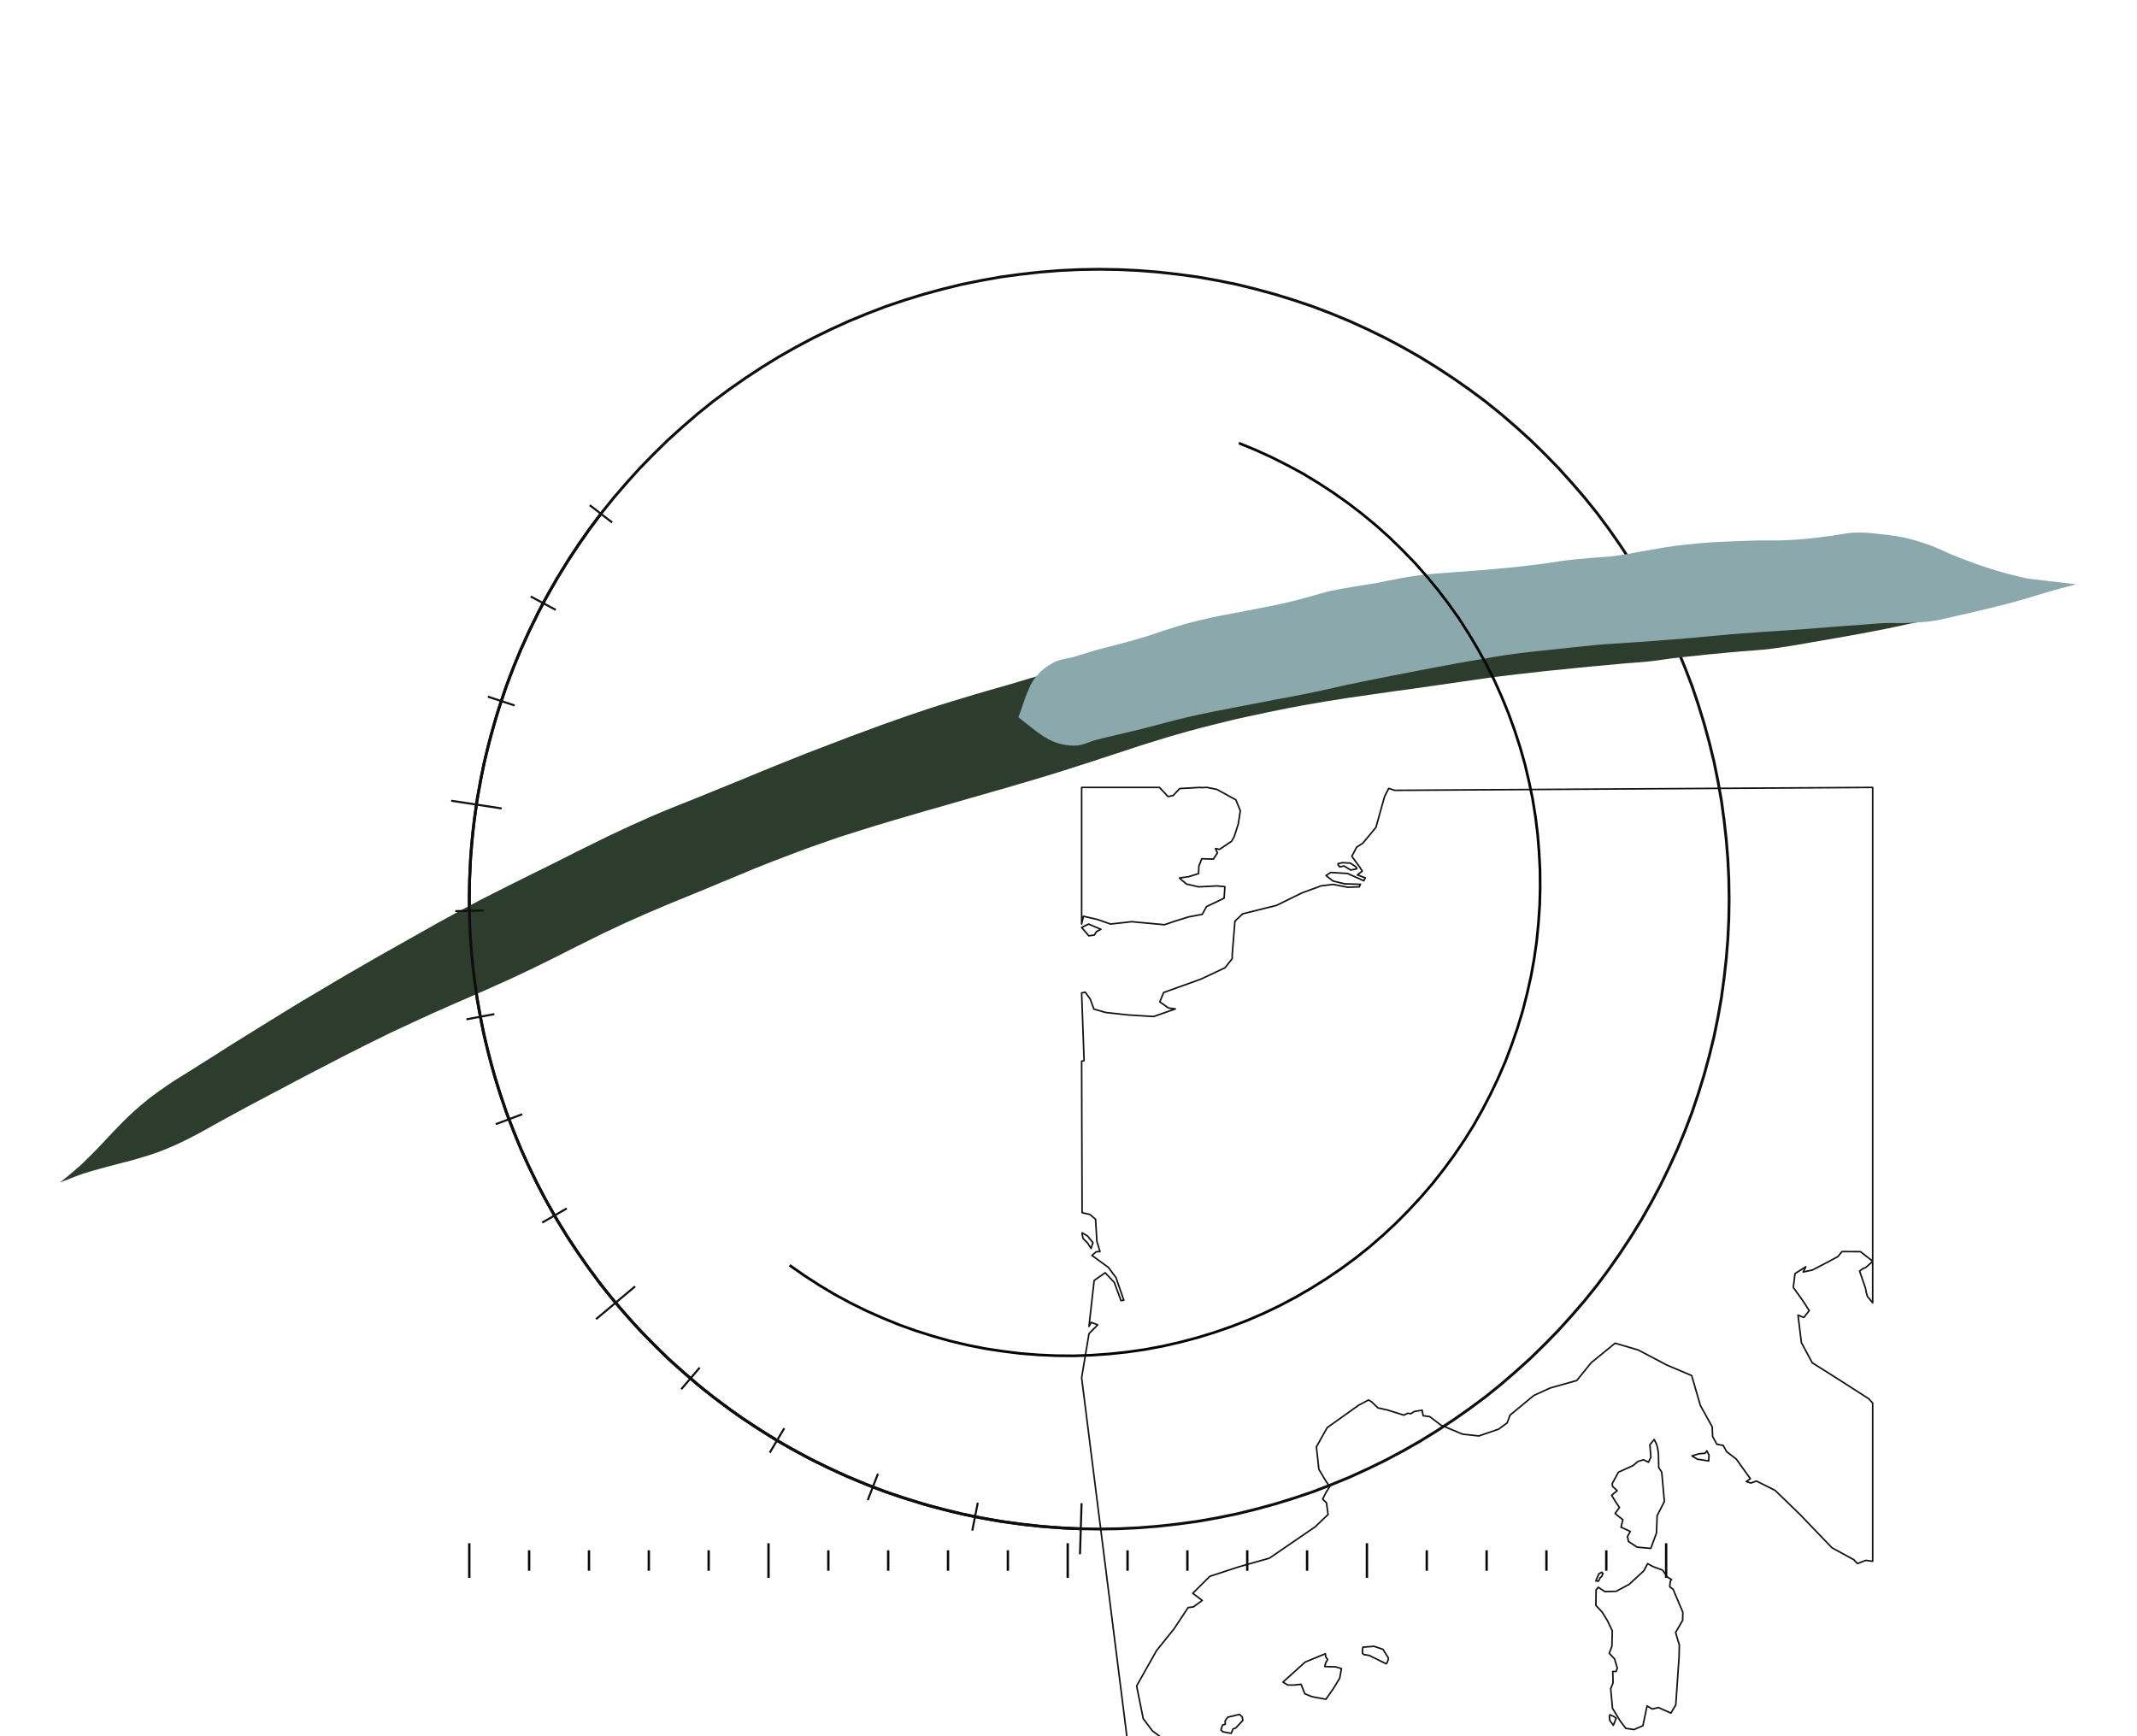
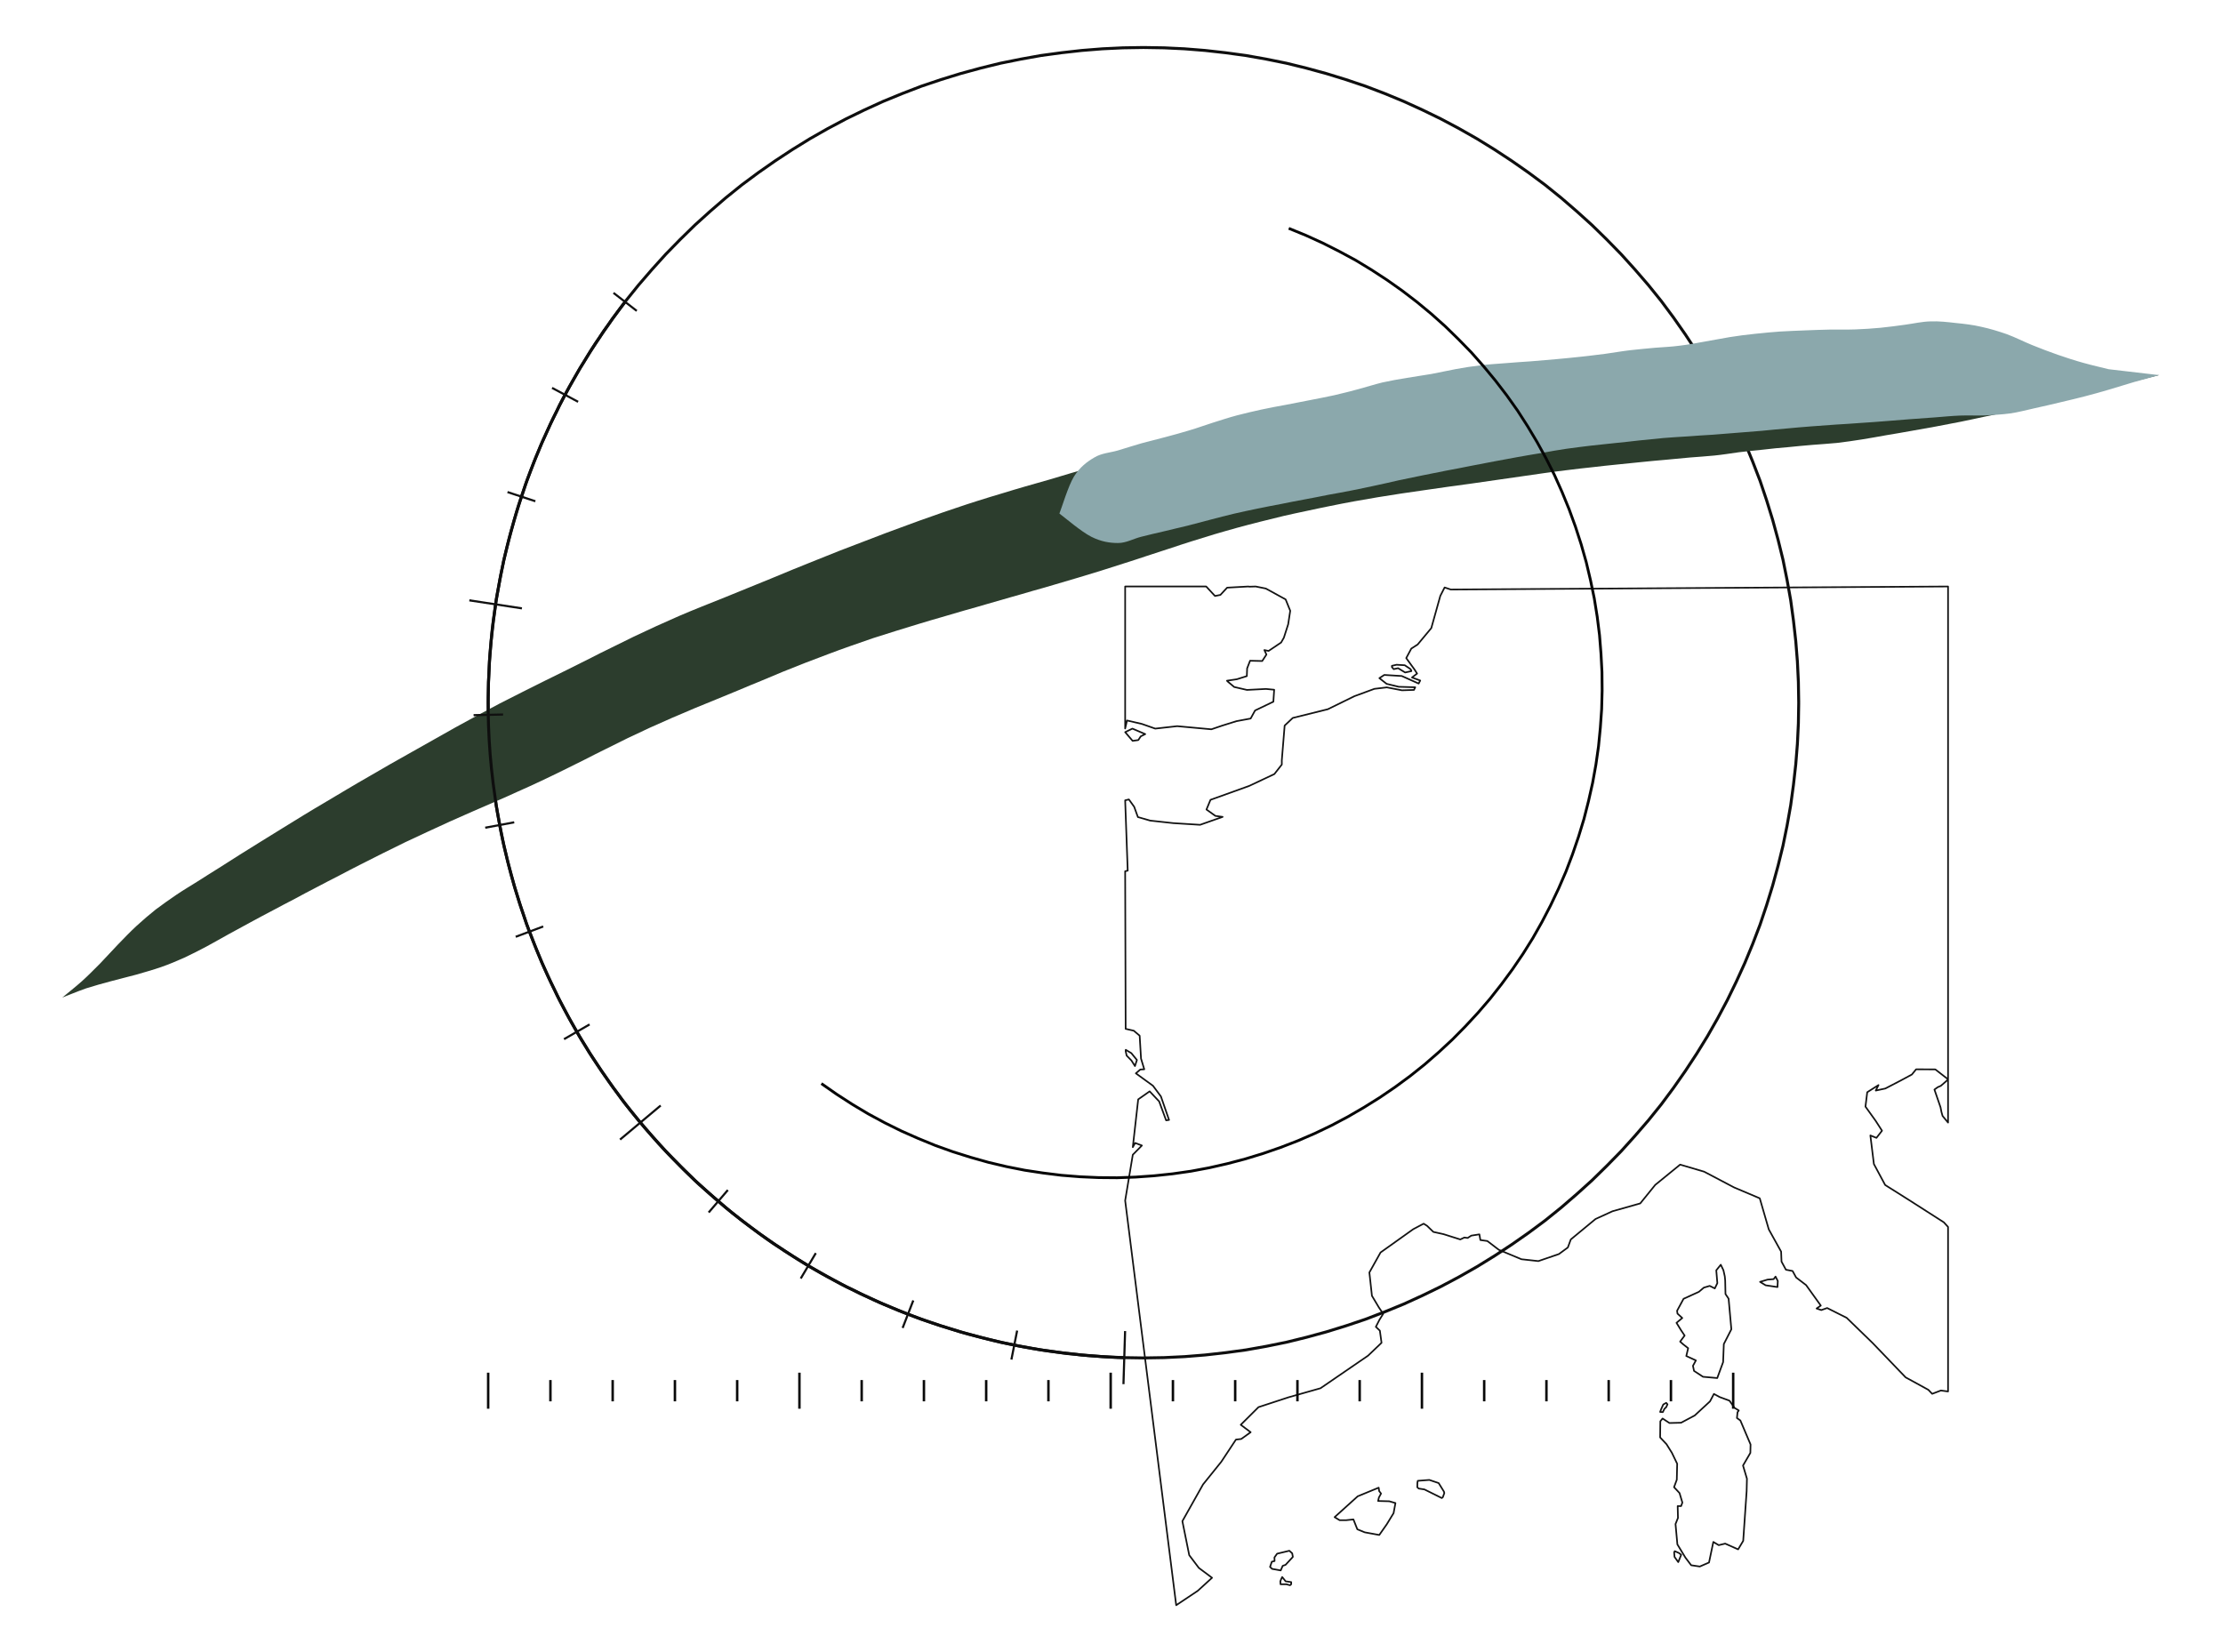
- <svg xmlns="http://www.w3.org/2000/svg" viewBox="-178 -51 1357 1102" width="1357" height="1102" role="img" aria-label="Um percurso que muda de natureza na metade do caminho">
-   <rect x="-857" y="-602" width="2714" height="2205" fill="#FFF" />
+ <svg xmlns="http://www.w3.org/2000/svg" viewBox="-178 91 1357 1008" width="1357" height="1008" role="img" aria-label="Um percurso que muda de natureza na metade do caminho">
+   <rect x="-857" y="-413" width="2714" height="2016" fill="#FFF" />
  <g transform="translate(520.8,461.0) scale(0.598)">
    <path d="M238.2,913.6 L249.6,913.9 L255.9,915.7 L254,926 L247.1,937.3 L239.4,948.3 L224.6,945.6 L217,942.5 L213,932.4 L205.7,933.2 L198.9,933.2 L193.8,930.1 L217.4,908.8 L238.8,900 L239.3,903.5 L241.2,906 L239,910.1 Z M608,831.4 L618.4,855.9 L618.2,864.5 L610.7,877.4 L614.7,890.8 L614.4,903.5 L610.9,954.3 L605.7,963 L592.5,957.1 L585.9,958.7 L580.4,955.4 L576,976.4 L566.6,980.5 L557.8,979.2 L551.9,971.4 L543.7,957.9 L541.8,937.1 L544.3,930.9 L544,918.8 L547.5,918.8 L548.8,915.2 L545.9,905.5 L540.3,899.5 L543.1,891.9 L543.5,875.6 L538.1,864.4 L532.6,855.6 L526.1,848.7 L526.3,832.2 L528.6,829.4 L535.6,834 L547.5,833.7 L561.4,826.3 L577,811.9 L581,804.3 L586.9,807.5 L596.9,811.2 L602,818.5 L606.4,821.2 L605.1,823 L604.5,828.9 Z M592.5,688.4 L592.8,702.3 L596,707.1 L598.8,738.3 L591.1,753.4 L590.4,771.8 L584.4,788.1 L569.9,786.8 L560.7,780.8 L559.6,775.6 L562.6,770.1 L552.8,765.6 L554.7,757.6 L549.8,753.8 L546.5,750.9 L551.1,744.7 L547.4,739.2 L542.8,731.7 L548.7,726.8 L543.8,722.3 L543.4,719.4 L550,707.2 L565.6,700.1 L570.7,695.8 L576.7,694 L581.9,696.6 L584.5,691.2 L583.4,678.1 L588,672.4 L590.7,678 L592.1,684.3 Z M62.7,-20 L71.7,-10.3 L77.2,-11.4 L84.1,-18.8 L105.8,-20 L106.7,-19.8 L113.2,-20 L123.6,-17.9 L143.8,-6.8 L148.5,4.8 L146.4,18.6 L142,32.3 L139.2,37.2 L126.4,45.8 L122.1,44.9 L124.2,49.5 L119.9,56.1 L107.5,55.8 L104.5,63.6 L104.2,71.5 L94,74.7 L83.9,76.2 L85,77.3 L91.3,82.6 L104.3,85.6 L123.7,84.6 L132.1,85.4 L131.3,97.6 L112.6,106.6 L108.1,114.8 L93.6,117.5 L79.2,122 L68,125.8 L33.1,122.6 L10.7,125.1 L-3,120.3 L-18.1,116.8 L-20,125 L-20,-20 Z M820,527.3 L814.4,520.5 L813.3,516.6 L812.3,511.6 L806.1,493.6 L809.4,491.2 L812.6,489.8 L816.9,486.1 L820,483.3 L820,527.3 Z M820,483.1 L807,473 L787.4,472.9 L783.1,478.2 L771.6,484.4 L756,492.5 L746.2,494.6 L749,489 L737.5,496.3 L735.7,511 L746.1,525.5 L752.6,535.6 L746.9,542.9 L740.7,540.4 L744.3,569.6 L755.8,591 L780.4,606.5 L815.7,629.1 L820,633.8 L820,801.8 L812.7,800.8 L803.8,804.2 L799.9,800.1 L776.7,787.4 L743,752.3 L716.5,726.6 L696.6,716.6 L690.6,718.7 L685.8,717.1 L690.1,714.1 L675.1,693.2 L664.9,685.4 L661.3,678.8 L654.5,677.5 L650,669.2 L649.6,659 L637,636.3 L627.8,604.6 L601.6,593.5 L571,577.4 L546.5,570.2 L521.1,590.9 L505.8,609.8 L477.5,617.8 L460.2,625.7 L434.9,646.6 L431.9,654.8 L422.8,661.5 L401.8,668.7 L384.5,666.8 L361.5,657.2 L349.7,648.2 L342.6,647.2 L341.6,641.4 L333.3,642.7 L329.6,645.1 L326.3,644.6 L322.1,646.6 L305,641.2 L294.6,638.9 L288.2,632.7 L284.7,630.5 L274.1,636.1 L240.7,659.9 L229.3,680.3 L231.9,704.1 L239,716 L243.4,722.5 L239.6,728.6 L235.9,735.8 L240,739.7 L241.7,752.1 L228,765.2 L179.4,798.5 L146.6,807.8 L116.1,817.8 L98,835.8 L108.1,843.4 L98.5,850.3 L93.1,850.9 L78.1,873.6 L59.5,896.7 L38.4,934.2 L45.4,968.9 L55.2,981.9 L68.7,992 L54.1,1005.3 L32.1,1020 L-20,606.9 L-12.2,560.1 L-2.9,550.7 L-9.8,548.1 L-12.2,552.4 L-6.7,503.6 L5,495.4 L14.7,505.7 L21.8,525 L24.8,524.6 L16.5,500.6 L8.4,489.7 L-9.1,477 L-4.5,473.1 L-0.5,472.9 L-3.8,462 L-5.2,438.6 L-11.2,433.5 L-19.5,431.6 L-20,270.7 L-17.4,270.1 L-20,198.3 L-16.2,197.4 L-10.8,204.9 L-7,215.4 L5.5,219 L29.2,221.6 L56.5,223.3 L79.5,215.2 L72.1,214.2 L63,207.7 L67.1,197.8 L106.6,183.6 L132.3,171.5 L139.9,161.8 L139.9,157.5 L142.8,122 L151.1,114.2 L186.9,105.3 L214,92 L234.4,84.5 L247.1,83 L262.6,86 L274.8,85.6 L276.1,82.9 L259.3,82.4 L246.9,79.4 L239.5,73.6 L244.5,70.3 L262.4,71.4 L279.6,79.1 L281.2,76 L272.8,72.9 L278,68.9 L275.4,64.8 L266.9,53.1 L272.1,43.4 L278.6,39.2 L292.5,22.5 L301.7,-10.4 L306.1,-19 L312.4,-16.9 L820,-20 Z M-8,463.4 L-10,469.6 L-13.6,463.9 L-18.5,458.9 L-19.5,454.3 L-19.4,453 L-13.7,456.4 Z M-20,128.7 L-12.6,125.1 L0.5,130.7 L-4.1,133 L-6.6,136.8 L-12.4,137.6 L-20,128.7 Z M643.9,684.5 L646.2,689 L645.9,695.2 L633.8,693.4 L628.1,689.9 L635.7,687.6 L642,687.1 Z M547.6,968.5 L544.6,976 L540.8,970.7 L540.4,966.1 L541,964.8 L545.3,966.7 Z M530.5,819.5 L528.8,822.9 L526.1,822.7 L527,820.2 L529.3,815.1 L532.3,813.4 L533.6,814.9 L532.3,817.8 Z M304.3,909.7 L303.2,910.6 L285.5,901.8 L279.7,900.9 L278.2,899.6 L278.3,895 L278.7,893 L290.5,892.1 L300,895.3 L305.4,904 L305.8,905.5 Z M149.5,998.6 L148.3,999.6 L144.5,998.6 L138.6,998.6 L138.4,995.6 L139.2,993.5 L140.3,991.2 L143.8,995.6 L149.5,996.4 Z M140.8,979.8 L138.8,984.5 L130,982.9 L127.9,980.9 L129.7,975.6 L132.5,974.9 L132.4,971.2 L135.1,967.4 L147.6,964.4 L150.5,967 L151.2,970.7 L143.7,978.8 Z M265.4,60.4 L270.8,64 L271.8,65.1 L272.2,66.4 L265.8,67.8 L258.6,63.4 L254.1,64.4 L252.3,62.3 L252.3,61 L257,59.9 Z" fill="none" stroke="#131313" stroke-width="1.67" stroke-linejoin="round" />
  </g>
  <path d="M-140.0,700.0 C-137.8,698.7 -131.2,694.7 -126.9,692.1 C-122.5,689.5 -118.1,686.8 -113.7,684.2 C-109.4,681.6 -105.0,678.9 -100.6,676.3 C-96.2,673.7 -91.8,671.1 -87.5,668.4 C-83.1,665.8 -78.7,663.2 -74.3,660.6 C-69.9,658.0 -65.6,655.3 -61.2,652.7 C-56.8,650.1 -52.4,647.5 -48.0,644.9 C-43.6,642.3 -39.2,639.7 -34.9,637.2 C-30.5,634.6 -26.1,632.0 -21.7,629.4 C-17.3,626.8 -12.9,624.3 -8.5,621.7 C-4.1,619.2 0.3,616.6 4.7,614.1 C9.1,611.5 13.5,609.0 17.9,606.4 C22.3,603.9 26.8,601.4 31.2,598.9 C35.6,596.4 40.0,593.9 44.4,591.4 C48.8,588.9 53.3,586.4 57.7,583.9 C62.1,581.5 66.5,579.0 71.0,576.6 C75.4,574.1 79.8,571.7 84.3,569.3 C88.7,566.8 93.2,564.4 97.6,562.0 C102.0,559.6 106.5,557.2 110.9,554.9 C115.4,552.5 119.9,550.1 124.3,547.8 C128.8,545.4 133.2,543.1 137.7,540.8 C142.2,538.5 146.7,536.1 151.1,533.9 C155.6,531.6 160.1,529.3 164.6,527.0 C169.1,524.8 173.6,522.5 178.1,520.3 C182.6,518.1 187.1,515.9 191.6,513.7 C196.1,511.5 200.6,509.3 205.1,507.1 C209.6,505.0 214.1,502.8 218.7,500.7 C223.2,498.6 227.7,496.4 232.3,494.4 C236.8,492.3 241.3,490.2 245.9,488.1 C250.4,486.1 255.0,484.0 259.6,482.0 C264.1,480.0 268.7,478.0 273.2,476.0 C277.8,474.0 282.4,472.1 287.0,470.1 C291.6,468.2 296.1,466.2 300.7,464.3 C305.3,462.4 309.9,460.5 314.5,458.7 C319.1,456.8 323.7,455.0 328.4,453.1 C333.0,451.3 337.6,449.5 342.2,447.7 C346.9,445.9 351.5,444.2 356.1,442.4 C360.8,440.7 365.4,438.9 370.1,437.2 C374.7,435.5 379.4,433.8 384.0,432.2 C388.7,430.5 393.4,428.9 398.1,427.3 C402.7,425.6 407.4,424.0 412.1,422.5 C416.8,420.9 421.5,419.3 426.2,417.8 C430.9,416.3 435.6,414.7 440.3,413.3 C445.0,411.8 449.8,410.3 454.5,408.8 C459.2,407.4 464.0,406.0 468.7,404.5 C473.4,403.1 478.2,401.8 482.9,400.4 C487.7,399.0 492.4,397.7 497.2,396.4 C502.0,395.0 506.8,393.7 511.5,392.5 C516.3,391.2 521.1,389.9 525.9,388.7 C530.7,387.4 535.5,386.2 540.3,385.0 C545.1,383.8 549.9,382.7 554.7,381.5 C559.5,380.4 564.4,379.2 569.2,378.1 C574.0,377.0 578.8,375.9 583.7,374.9 C588.5,373.8 593.4,372.7 598.2,371.7 C603.1,370.7 607.9,369.7 612.8,368.7 C617.7,367.7 622.5,366.7 627.4,365.8 C632.3,364.8 637.2,363.9 642.1,363.0 C647.0,362.1 651.9,361.2 656.8,360.3 C661.7,359.5 666.6,358.6 671.5,357.8 C676.4,356.9 681.3,356.1 686.2,355.3 C691.1,354.5 696.1,353.8 701.0,353.0 C705.9,352.3 710.9,351.5 715.8,350.8 C720.8,350.1 725.7,349.4 730.7,348.7 C735.6,348.0 740.6,347.3 745.6,346.7 C750.5,346.0 755.5,345.4 760.5,344.8 C765.4,344.2 770.4,343.6 775.4,343.0 C780.4,342.4 785.4,341.8 790.4,341.3 C795.4,340.7 800.4,340.2 805.4,339.6 C810.4,339.1 815.4,338.6 820.4,338.1 C825.4,337.6 830.4,337.1 835.4,336.7 C840.5,336.2 845.5,335.7 850.5,335.3 C855.5,334.9 860.6,334.4 865.6,334.0 C870.6,333.6 875.7,333.2 880.7,332.8 C885.8,332.4 890.8,332.0 895.9,331.7 C900.9,331.3 906.0,331.0 911.0,330.6 C916.1,330.3 921.1,329.9 926.2,329.6 C931.3,329.3 936.3,329.0 941.4,328.7 C946.5,328.4 951.5,328.1 956.6,327.8 C961.7,327.5 966.7,327.2 971.8,326.9 C976.9,326.7 982.0,326.4 987.1,326.2 C992.2,325.9 997.2,325.7 1002.3,325.4 C1007.4,325.2 1012.5,324.9 1017.6,324.7 C1022.7,324.5 1027.8,324.3 1032.9,324.0 C1038.0,323.8 1043.1,323.6 1048.2,323.4 C1053.3,323.2 1058.4,323.0 1063.5,322.8 C1068.6,322.6 1073.7,322.4 1078.8,322.2 C1083.9,322.0 1089.0,321.8 1094.1,321.6 C1099.2,321.5 1104.3,321.3 1109.4,321.1 C1114.5,320.9 1119.6,320.7 1124.7,320.5 C1129.8,320.4 1137.4,320.1 1140.0,320.0" fill="none" stroke="#FFF" stroke-width="80" stroke-linecap="round" />
  <path d="M468.7,404.5 C471.1,403.9 478.2,401.8 482.9,400.4 C487.7,399.0 492.4,397.7 497.2,396.4 C502.0,395.0 506.8,393.7 511.5,392.5 C516.3,391.2 521.1,389.9 525.9,388.7 C530.7,387.4 535.5,386.2 540.3,385.0 C545.1,383.8 549.9,382.7 554.7,381.5 C559.5,380.4 564.4,379.2 569.2,378.1 C574.0,377.0 578.8,375.9 583.7,374.9 C588.5,373.8 593.4,372.7 598.2,371.7 C603.1,370.7 607.9,369.7 612.8,368.7 C617.7,367.7 622.5,366.7 627.4,365.8 C632.3,364.8 637.2,363.9 642.1,363.0 C647.0,362.1 651.9,361.2 656.8,360.3 C661.7,359.5 666.6,358.6 671.5,357.8 C676.4,356.9 681.3,356.1 686.2,355.3 C691.1,354.5 696.1,353.8 701.0,353.0 C705.9,352.3 710.9,351.5 715.8,350.8 C720.8,350.1 725.7,349.4 730.7,348.7 C735.6,348.0 740.6,347.3 745.6,346.7 C750.5,346.0 755.5,345.4 760.5,344.8 C765.4,344.2 770.4,343.6 775.4,343.0 C780.4,342.4 785.4,341.8 790.4,341.3 C795.4,340.7 800.4,340.2 805.4,339.6 C810.4,339.1 815.4,338.6 820.4,338.1 C825.4,337.6 830.4,337.1 835.4,336.7 C840.5,336.2 845.5,335.7 850.5,335.3 C855.5,334.9 860.6,334.4 865.6,334.0 C870.6,333.6 875.7,333.2 880.7,332.8 C885.8,332.4 890.8,332.0 895.9,331.7 C900.9,331.3 906.0,331.0 911.0,330.6 C916.1,330.3 921.1,329.9 926.2,329.6 C931.3,329.3 936.3,329.0 941.4,328.7 C946.5,328.4 951.5,328.1 956.6,327.8 C961.7,327.5 966.7,327.2 971.8,326.9 C976.9,326.7 982.0,326.4 987.1,326.2 C992.2,325.9 997.2,325.7 1002.3,325.4 C1007.4,325.2 1012.5,324.9 1017.6,324.7 C1022.7,324.5 1027.8,324.3 1032.9,324.0 C1038.0,323.8 1043.1,323.6 1048.2,323.4 C1053.3,323.2 1058.4,323.0 1063.5,322.8 C1068.6,322.6 1073.7,322.4 1078.8,322.2 C1083.9,322.0 1089.0,321.8 1094.1,321.6 C1099.2,321.5 1104.3,321.3 1109.4,321.1 C1114.5,320.9 1119.6,320.7 1124.7,320.5 C1129.8,320.4 1137.4,320.1 1140.0,320.0" fill="none" stroke="#FFF" stroke-width="80" stroke-linecap="round" />
  <path d="M920.0,520.0 L919.8,532.6 L919.2,545.1 L918.2,557.6 L916.8,570.1 L915.1,582.6 L912.9,595.0 L910.4,607.3 L907.4,619.5 L904.1,631.6 L900.4,643.6 L896.4,655.5 L891.9,667.3 L887.1,678.9 L881.9,690.3 L876.4,701.6 L870.5,712.7 L864.3,723.6 L857.7,734.3 L850.8,744.8 L843.6,755.1 L836.1,765.2 L828.2,775.0 L820.0,784.5 L811.6,793.8 L802.8,802.8 L793.8,811.6 L784.5,820.0 L775.0,828.2 L765.2,836.1 L755.1,843.6 L744.8,850.8 L734.3,857.7 L723.6,864.3 L712.7,870.5 L701.6,876.4 L690.3,881.9 L678.9,887.1 L667.2,891.9 L655.5,896.4 L643.6,900.4 L631.6,904.1 L619.5,907.4 L607.3,910.4 L595.0,912.9 L582.6,915.1 L570.1,916.8 L557.6,918.2 L545.1,919.2 L532.6,919.8 L520.0,920.0 L507.4,919.8 L494.9,919.2 L482.4,918.2 L469.9,916.8 L457.4,915.1 L445.0,912.9 L432.7,910.4 L420.5,907.4 L408.4,904.1 L396.4,900.4 L384.5,896.4 L372.7,891.9 L361.1,887.1 L349.7,881.9 L338.4,876.4 L327.3,870.5 L316.4,864.3 L305.7,857.7 L295.2,850.8 L284.9,843.6 L274.8,836.1 L265.0,828.2 L255.5,820.0 L246.2,811.6 L237.2,802.8 L228.4,793.8 L220.0,784.5 L211.8,775.0 L203.9,765.2 L196.4,755.1 L189.2,744.8 L182.3,734.3 L175.7,723.6 L169.5,712.7 L163.6,701.6 L158.1,690.3 L152.9,678.9 L148.1,667.2 L143.6,655.5 L139.6,643.6 L135.9,631.6 L132.6,619.5 L129.6,607.3 L127.1,594.9 L124.9,582.6 L123.2,570.1 L121.8,557.6 L120.8,545.1 L120.2,532.6 L120.0,520.0 L120.2,507.4 L120.8,494.9 L121.8,482.4 L123.2,469.9 L124.9,457.4 L127.1,445.0 L129.6,432.7 L132.6,420.5 L135.9,408.4 L139.6,396.4 L143.6,384.5 L148.1,372.7 L152.9,361.1 L158.1,349.7 L163.6,338.4 L169.5,327.3 L175.7,316.4 L182.3,305.7 L189.2,295.2 L196.4,284.9 L203.9,274.8 L211.8,265.0 L220.0,255.5 L228.4,246.2 L237.2,237.2 L246.2,228.4 L255.5,220.0 L265.0,211.8 L274.8,203.9 L284.9,196.4 L295.2,189.2 L305.7,182.3 L316.4,175.7 L327.3,169.5 L338.4,163.6 L349.7,158.1 L361.1,152.9 L372.8,148.1 L384.5,143.6 L396.4,139.6 L408.4,135.9 L420.5,132.6 L432.7,129.6 L445.1,127.1 L457.4,124.9 L469.9,123.2 L482.4,121.8 L494.9,120.8 L507.4,120.2 L520.0,120.0 L532.6,120.2 L545.1,120.8 L557.6,121.8 L570.1,123.2 L582.6,124.9 L595.0,127.1 L607.3,129.6 L619.5,132.6 L631.6,135.9 L643.6,139.6 L655.5,143.6 L667.3,148.1 L678.9,152.9 L690.3,158.1 L701.6,163.6 L712.7,169.5 L723.6,175.7 L734.3,182.3 L744.8,189.2 L755.1,196.4 L765.2,203.9 L775.0,211.8 L784.5,220.0 L793.8,228.4 L802.8,237.2 L811.6,246.2 L820.0,255.5 L828.2,265.0 L836.1,274.8 L843.6,284.9 L850.8,295.2 L857.7,305.7 L864.3,316.4 L870.5,327.3 L876.4,338.4 L881.9,349.7 L887.1,361.1 L891.9,372.8 L896.4,384.5 L900.4,396.4 L904.1,408.4 L907.4,420.5 L910.4,432.7 L912.9,445.1 L915.1,457.4 L916.8,469.9 L918.2,482.4 L919.2,494.9 L919.8,507.4 L920.0,520.0" fill="none" stroke="#0E0E0E" stroke-width="1.8" />
  <path d="M-140.0,700.0 C-137.6,699.1 -130.4,696.1 -125.5,694.4 C-120.5,692.8 -115.4,691.4 -110.2,690.0 C-105.1,688.6 -99.9,687.4 -94.8,686.0 C-89.7,684.5 -84.6,683.1 -79.7,681.4 C-74.8,679.7 -70.1,677.7 -65.4,675.6 C-60.7,673.4 -56.2,671.1 -51.7,668.7 C-47.2,666.3 -42.8,663.7 -38.4,661.3 C-33.9,658.8 -29.4,656.4 -25.0,654.0 C-20.5,651.5 -16.0,649.2 -11.5,646.8 C-7.0,644.4 -2.5,642.0 2.0,639.7 C6.4,637.3 10.9,634.9 15.4,632.6 C19.9,630.2 24.4,627.9 28.9,625.6 C33.4,623.2 37.9,620.9 42.4,618.6 C46.9,616.3 51.4,614.1 55.9,611.8 C60.4,609.6 65.0,607.3 69.5,605.1 C74.1,603.0 78.6,600.8 83.2,598.7 C87.7,596.6 92.3,594.5 96.9,592.4 C101.5,590.4 106.1,588.3 110.7,586.3 C115.3,584.3 119.9,582.3 124.5,580.3 C129.1,578.3 133.7,576.3 138.2,574.2 C142.8,572.2 147.3,570.1 151.8,568.0 C156.3,565.9 160.8,563.7 165.3,561.5 C169.7,559.3 174.2,557.1 178.6,554.9 C183.0,552.6 187.5,550.4 191.9,548.2 C196.3,546.0 200.8,543.8 205.2,541.6 C209.7,539.5 214.1,537.4 218.6,535.3 C223.1,533.3 227.6,531.3 232.1,529.3 C236.7,527.4 241.2,525.4 245.7,523.5 C250.3,521.6 254.8,519.8 259.4,517.9 C263.9,516.0 268.4,514.2 273.0,512.3 C277.5,510.4 282.0,508.5 286.5,506.7 C291.1,504.8 295.6,502.9 300.1,501.0 C304.6,499.2 309.2,497.4 313.7,495.6 C318.3,493.8 322.8,492.1 327.4,490.4 C331.9,488.7 336.5,487.0 341.1,485.4 C345.7,483.8 350.3,482.2 354.9,480.6 C359.6,479.1 364.2,477.6 368.8,476.2 C373.5,474.7 378.1,473.3 382.8,471.9 C387.4,470.5 392.1,469.1 396.7,467.8 C401.4,466.4 406.0,465.1 410.7,463.7 C415.4,462.4 420.0,461.1 424.7,459.7 C429.3,458.4 433.9,457.1 438.6,455.7 C443.2,454.4 447.9,453.1 452.5,451.7 C457.2,450.4 461.8,449.1 466.4,447.7 C471.0,446.3 475.7,445.0 480.3,443.6 C484.9,442.2 489.5,440.8 494.1,439.4 C498.7,437.9 503.3,436.5 507.9,435.0 C512.5,433.6 517.1,432.0 521.7,430.5 C526.3,429.0 530.9,427.5 535.5,426.0 C540.1,424.5 544.7,422.9 549.3,421.5 C554.0,420.0 558.6,418.6 563.2,417.2 C567.9,415.8 572.6,414.5 577.2,413.2 C581.9,411.9 586.6,410.7 591.3,409.5 C596.0,408.3 600.8,407.2 605.5,406.0 C610.2,404.9 615.0,403.9 619.7,402.9 C624.5,401.8 629.3,400.9 634.0,399.9 C638.8,398.9 643.6,398.0 648.4,397.1 C653.2,396.3 658.0,395.4 662.8,394.6 C667.7,393.8 672.5,393.1 677.3,392.3 C682.2,391.6 687.0,390.9 691.8,390.2 C696.7,389.5 701.5,388.8 706.4,388.1 C711.2,387.4 716.1,386.8 721.0,386.1 C725.8,385.4 730.7,384.7 735.6,384.0 C740.4,383.3 745.3,382.6 750.2,381.9 C755.1,381.2 759.9,380.5 764.8,379.8 C769.7,379.1 774.6,378.5 779.5,377.9 C784.4,377.3 789.3,376.7 794.3,376.2 C799.2,375.6 804.1,375.1 809.0,374.6 C814.0,374.1 818.9,373.6 823.8,373.1 C828.8,372.6 833.7,372.1 838.7,371.7 C843.6,371.2 848.6,370.8 853.6,370.3 C858.5,369.9 863.5,369.6 868.5,369.1 C873.5,368.6 878.4,367.8 883.4,367.1 C888.3,366.5 893.3,366.0 898.3,365.5 C903.3,364.9 908.3,364.4 913.3,364.0 C918.3,363.5 923.3,363.0 928.3,362.6 C933.3,362.2 938.3,361.9 943.4,361.4 C948.4,360.8 953.4,360.1 958.4,359.3 C963.4,358.5 968.4,357.6 973.4,356.7 C978.4,355.9 983.4,355.0 988.5,354.1 C993.5,353.2 998.5,352.3 1003.6,351.4 C1008.6,350.4 1013.6,349.5 1018.7,348.5 C1023.7,347.5 1028.7,346.4 1033.8,345.3 C1038.8,344.3 1043.9,343.2 1048.9,342.1 C1054.0,341.0 1059.0,339.9 1064.1,338.8 C1069.1,337.6 1074.2,336.4 1079.2,335.2 C1084.3,334.0 1089.4,332.8 1094.4,331.6 C1099.5,330.3 1104.5,329.0 1109.6,327.7 C1114.7,326.4 1119.7,325.1 1124.8,323.8 C1129.9,322.5 1137.5,320.6 1140.0,320.0 L1078.8,322.3 C1076.2,322.3 1068.5,322.4 1063.4,322.4 C1058.3,322.3 1053.2,322.3 1048.1,322.2 C1043.0,322.2 1037.9,322.1 1032.8,322.0 C1027.7,321.9 1022.6,321.8 1017.5,321.6 C1012.3,321.5 1007.2,321.3 1002.1,321.1 C997.0,320.9 991.9,320.7 986.8,320.5 C981.7,320.2 976.6,319.8 971.4,319.5 C966.3,319.2 961.2,318.7 956.1,318.4 C950.9,318.0 945.8,317.7 940.7,317.4 C935.6,317.2 930.5,317.1 925.4,317.0 C920.3,316.9 915.2,316.8 910.1,316.8 C905.0,316.7 899.9,316.7 894.8,316.7 C889.7,316.8 884.6,316.8 879.5,316.9 C874.4,317.1 869.3,317.2 864.2,317.5 C859.2,317.9 854.1,318.4 849.1,318.9 C844.0,319.4 839.0,319.8 833.9,320.3 C828.9,320.8 823.8,321.3 818.8,321.8 C813.7,322.3 808.7,322.7 803.6,323.3 C798.6,323.8 793.6,324.4 788.6,325.0 C783.5,325.6 778.5,326.2 773.5,326.8 C768.5,327.4 763.5,327.9 758.4,328.5 C753.4,329.0 748.4,329.4 743.3,329.9 C738.3,330.3 733.3,330.7 728.2,331.0 C723.2,331.4 718.1,331.7 713.1,332.1 C708.1,332.5 703.0,332.9 698.0,333.4 C693.0,333.9 688.0,334.5 683.0,335.2 C678.0,335.8 673.0,336.5 668.0,337.3 C663.0,338.0 658.1,338.8 653.1,339.7 C648.1,340.5 643.2,341.4 638.2,342.3 C633.3,343.2 628.3,344.1 623.4,345.1 C618.5,346.0 613.5,347.1 608.6,348.1 C603.7,349.2 598.8,350.3 593.9,351.5 C589.0,352.6 584.2,353.8 579.3,354.9 C574.4,356.0 569.5,357.2 564.6,358.3 C559.7,359.4 554.8,360.5 549.9,361.5 C545.0,362.6 540.1,363.7 535.2,364.7 C530.3,365.8 525.4,366.9 520.6,368.0 C515.7,369.2 510.8,370.3 505.9,371.6 C501.1,372.8 496.2,374.1 491.4,375.4 C486.6,376.8 481.8,378.1 476.9,379.5 C472.1,380.9 467.3,382.4 462.5,383.8 C457.7,385.2 452.9,386.5 448.1,387.9 C443.3,389.3 438.5,390.7 433.7,392.2 C428.9,393.6 424.1,395.1 419.3,396.6 C414.5,398.1 409.7,399.7 405.0,401.3 C400.2,402.9 395.5,404.5 390.8,406.2 C386.0,407.8 381.3,409.6 376.6,411.3 C371.9,413.0 367.2,414.8 362.5,416.5 C357.8,418.3 353.1,420.1 348.4,421.9 C343.7,423.7 339.0,425.5 334.3,427.3 C329.7,429.1 325.0,431.0 320.3,432.9 C315.7,434.7 311.0,436.6 306.4,438.5 C301.7,440.4 297.1,442.4 292.4,444.3 C287.8,446.2 283.1,448.1 278.4,450.0 C273.8,451.9 269.1,453.8 264.4,455.7 C259.7,457.6 255.1,459.4 250.4,461.3 C245.7,463.2 241.0,465.1 236.4,467.1 C231.8,469.1 227.1,471.2 222.5,473.3 C217.9,475.4 213.4,477.5 208.8,479.7 C204.3,481.9 199.7,484.2 195.2,486.4 C190.6,488.6 186.1,490.9 181.6,493.2 C177.1,495.5 172.5,497.7 168.0,500.0 C163.5,502.2 158.9,504.5 154.4,506.7 C149.8,509.0 145.3,511.3 140.8,513.5 C136.2,515.8 131.7,518.1 127.2,520.4 C122.7,522.8 118.2,525.2 113.7,527.6 C109.2,530.0 104.8,532.4 100.3,534.9 C95.9,537.4 91.4,539.9 87.0,542.4 C82.6,544.9 78.1,547.4 73.7,549.9 C69.3,552.4 64.8,554.9 60.4,557.4 C56.0,560.0 51.6,562.5 47.1,565.1 C42.7,567.6 38.3,570.2 33.9,572.8 C29.5,575.4 25.1,578.0 20.8,580.6 C16.4,583.2 12.0,585.8 7.6,588.5 C3.3,591.1 -1.1,593.8 -5.4,596.5 C-9.8,599.2 -14.1,601.9 -18.5,604.6 C-22.8,607.3 -27.1,610.0 -31.5,612.7 C-35.8,615.4 -40.1,618.2 -44.4,620.9 C-48.8,623.6 -53.1,626.4 -57.4,629.1 C-61.7,631.8 -66.1,634.4 -70.4,637.3 C-74.6,640.2 -78.8,643.1 -82.9,646.2 C-86.9,649.4 -90.9,652.8 -94.7,656.3 C-98.6,659.9 -102.2,663.7 -105.9,667.5 C-109.6,671.3 -113.1,675.3 -116.8,679.1 C-120.5,682.8 -124.2,686.6 -128.1,690.1 C-132.0,693.6 -138.0,698.3 -140.0,700.0 Z" fill="#2C3D2D" fill-opacity="1.0" stroke="none" />
  <path d="M468.7,404.5 C471.9,406.9 482.2,415.7 488.2,418.7 C494.2,421.7 499.4,422.5 504.5,422.5 C509.5,422.5 513.8,419.9 518.6,418.7 C523.3,417.5 528.0,416.4 532.8,415.3 C537.5,414.1 542.2,413.1 547.0,411.9 C551.7,410.7 556.4,409.4 561.1,408.2 C565.8,407.0 570.5,405.7 575.3,404.6 C580.0,403.5 584.8,402.5 589.6,401.5 C594.4,400.5 599.1,399.6 603.9,398.7 C608.7,397.7 613.5,396.8 618.3,395.9 C623.1,395.0 627.9,394.1 632.7,393.1 C637.5,392.2 642.4,391.4 647.2,390.4 C652.0,389.5 656.8,388.4 661.6,387.4 C666.4,386.4 671.1,385.3 675.9,384.2 C680.8,383.2 685.6,382.2 690.4,381.2 C695.2,380.2 700.1,379.3 704.9,378.3 C709.7,377.4 714.6,376.5 719.4,375.5 C724.3,374.6 729.1,373.6 734.0,372.7 C738.9,371.8 743.7,370.9 748.6,370.0 C753.5,369.1 758.4,368.3 763.3,367.5 C768.2,366.6 773.1,365.7 778.0,365.0 C782.9,364.3 787.9,363.7 792.8,363.1 C797.7,362.5 802.7,362.1 807.7,361.5 C812.6,361.0 817.6,360.5 822.5,359.9 C827.5,359.4 832.5,358.9 837.5,358.4 C842.4,358.0 847.4,357.7 852.4,357.4 C857.4,357.0 862.4,356.7 867.4,356.4 C872.4,356.0 877.4,355.6 882.5,355.2 C887.5,354.8 892.5,354.4 897.5,354.0 C902.5,353.5 907.5,353.0 912.5,352.6 C917.5,352.1 922.6,351.7 927.6,351.3 C932.6,350.9 937.6,350.6 942.7,350.2 C947.7,349.9 952.8,349.6 957.8,349.2 C962.9,348.9 967.9,348.5 973.0,348.1 C978.0,347.7 983.1,347.3 988.1,346.9 C993.2,346.5 998.2,346.2 1003.3,345.8 C1008.4,345.4 1013.4,344.9 1018.5,344.7 C1023.6,344.5 1028.7,344.8 1033.7,344.6 C1038.8,344.3 1043.9,344.1 1049.0,343.4 C1054.0,342.7 1059.1,341.3 1064.1,340.2 C1069.2,339.1 1074.2,337.9 1079.3,336.7 C1084.4,335.5 1089.4,334.3 1094.5,333.0 C1099.5,331.7 1104.6,330.3 1109.6,328.8 C1114.7,327.3 1119.8,325.7 1124.8,324.2 C1129.9,322.8 1137.5,320.7 1140.0,320.0 L1109.2,316.4 C1106.6,315.7 1098.9,314.0 1093.7,312.5 C1088.6,311.1 1083.4,309.4 1078.2,307.6 C1073.0,305.8 1067.8,303.8 1062.6,301.7 C1057.4,299.6 1052.2,296.9 1047.0,295.0 C1041.8,293.2 1036.6,291.6 1031.4,290.5 C1026.3,289.3 1021.1,288.7 1016.0,288.2 C1010.8,287.6 1005.6,287.0 1000.5,287.2 C995.4,287.3 990.3,288.5 985.2,289.2 C980.1,289.9 975.0,290.6 969.9,291.1 C964.8,291.6 959.7,291.9 954.6,292.1 C949.5,292.3 944.3,292.1 939.2,292.2 C934.1,292.3 928.9,292.5 923.8,292.7 C918.7,292.9 913.6,293.1 908.5,293.4 C903.4,293.8 898.3,294.2 893.2,294.8 C888.1,295.3 883.0,296.0 877.9,296.8 C872.9,297.6 867.8,298.7 862.8,299.5 C857.7,300.4 852.7,301.4 847.6,302.0 C842.5,302.7 837.4,302.9 832.3,303.3 C827.2,303.8 822.2,304.2 817.1,304.8 C812.0,305.4 807.0,306.3 801.9,307.0 C796.9,307.6 791.8,308.3 786.8,308.8 C781.7,309.4 776.6,309.8 771.6,310.3 C766.5,310.7 761.4,311.2 756.3,311.6 C751.3,312.0 746.2,312.2 741.1,312.7 C736.0,313.1 730.9,313.4 725.9,314.0 C720.8,314.6 715.8,315.4 710.8,316.3 C705.8,317.2 700.8,318.4 695.8,319.3 C690.8,320.2 685.8,320.8 680.8,321.7 C675.8,322.5 670.8,323.4 665.8,324.5 C660.9,325.7 656.0,327.3 651.1,328.6 C646.2,329.9 641.3,331.2 636.4,332.3 C631.4,333.4 626.5,334.3 621.5,335.3 C616.5,336.3 611.6,337.2 606.6,338.2 C601.6,339.1 596.7,340.0 591.7,341.1 C586.8,342.2 581.9,343.3 577.0,344.6 C572.1,345.9 567.3,347.5 562.5,349.0 C557.7,350.5 552.9,352.3 548.1,353.7 C543.2,355.2 538.4,356.5 533.5,357.8 C528.7,359.1 523.7,360.3 518.9,361.6 C514.1,363.0 509.3,364.5 504.4,366.0 C499.6,367.4 494.4,367.6 490.0,370.3 C485.5,372.9 481.2,376.2 477.6,381.9 C474.1,387.6 470.2,400.8 468.7,404.5 Z" fill="#8BA8AC" fill-opacity="1.0" stroke="none" />
  <path d="M608.7,230.4 L619.2,234.7 L629.5,239.4 L639.6,244.5 L649.6,249.9 L659.3,255.8 L668.8,262.0 L678.0,268.5 L687.0,275.4 L695.7,282.6 L704.2,290.2 L712.3,298.1 L720.2,306.2 L727.7,314.7 L734.9,323.4 L741.8,332.4 L748.4,341.7 L754.5,351.2 L760.3,360.9 L765.8,370.9 L770.9,381.0 L775.5,391.3 L779.8,401.8 L783.7,412.5 L787.2,423.3 L790.3,434.2 L792.9,445.2 L795.2,456.3 L797.0,467.5 L798.4,478.7 L799.3,490.0 L799.9,501.3 L800.0,512.7 L799.7,524.0 L798.9,535.3 L797.8,546.6 L796.2,557.8 L794.2,568.9 L791.7,580.0 L788.9,591.0 L785.6,601.8 L781.9,612.6 L777.9,623.1 L773.4,633.5 L768.5,643.8 L763.3,653.8 L757.7,663.7 L751.7,673.3 L745.3,682.7 L738.6,691.8 L731.6,700.7 L724.2,709.3 L716.5,717.6 L708.5,725.7 L700.2,733.4 L691.7,740.8 L682.8,747.9 L673.7,754.6 L664.3,761.0 L654.7,767.0 L644.9,772.7 L634.9,778.0 L624.7,782.9 L614.3,787.4 L603.7,791.5 L593.0,795.2 L582.2,798.5 L571.2,801.4 L560.2,803.9 L549.0,806.0 L537.8,807.6 L526.5,808.8 L515.2,809.6 L503.9,810.0 L492.6,809.9 L481.3,809.4 L470.0,808.5 L458.7,807.1 L447.5,805.4 L436.4,803.2 L425.4,800.6 L414.4,797.5 L403.6,794.1 L393.0,790.3 L382.5,786.0 L372.1,781.4 L362.0,776.4 L352.0,771.0 L342.3,765.2 L332.7,759.0 L323.4,752.5" fill="none" stroke="#050505" stroke-width="1.7" />
  <path d="M120.0,929.0 L120.0,951.0" stroke="#080808" stroke-width="1.5" />
  <path d="M158.0,933.5 L158.0,946.5" stroke="#080808" stroke-width="1.5" />
  <path d="M196.0,933.5 L196.0,946.5" stroke="#080808" stroke-width="1.5" />
  <path d="M234.0,933.5 L234.0,946.5" stroke="#080808" stroke-width="1.5" />
  <path d="M272.0,933.5 L272.0,946.5" stroke="#080808" stroke-width="1.5" />
  <path d="M310.0,929.0 L310.0,951.0" stroke="#080808" stroke-width="1.5" />
  <path d="M348.0,933.5 L348.0,946.5" stroke="#080808" stroke-width="1.5" />
  <path d="M386.0,933.5 L386.0,946.5" stroke="#080808" stroke-width="1.5" />
  <path d="M424.0,933.5 L424.0,946.5" stroke="#080808" stroke-width="1.5" />
  <path d="M462.0,933.5 L462.0,946.5" stroke="#080808" stroke-width="1.5" />
  <path d="M500.0,929.0 L500.0,951.0" stroke="#080808" stroke-width="1.5" />
  <path d="M538.0,933.5 L538.0,946.5" stroke="#080808" stroke-width="1.5" />
  <path d="M576.0,933.5 L576.0,946.5" stroke="#080808" stroke-width="1.5" />
  <path d="M614.0,933.5 L614.0,946.5" stroke="#080808" stroke-width="1.5" />
  <path d="M652.0,933.5 L652.0,946.5" stroke="#080808" stroke-width="1.5" />
  <path d="M690.0,929.0 L690.0,951.0" stroke="#080808" stroke-width="1.5" />
  <path d="M728.0,933.5 L728.0,946.5" stroke="#080808" stroke-width="1.5" />
  <path d="M766.0,933.5 L766.0,946.5" stroke="#080808" stroke-width="1.5" />
  <path d="M804.0,933.5 L804.0,946.5" stroke="#080808" stroke-width="1.5" />
  <path d="M842.0,933.5 L842.0,946.5" stroke="#080808" stroke-width="1.5" />
  <path d="M880.0,929.0 L880.0,951.0" stroke="#080808" stroke-width="1.5" />
  <path d="M508.3,919.8 L503.9,919.7 L499.5,919.5 L495.1,919.2 L490.7,918.9 L486.4,918.6 L482.0,918.2 L477.6,917.7 L473.2,917.3 L468.9,916.7 L464.5,916.1 L460.1,915.5 L455.8,914.8 L451.5,914.1 L447.1,913.3 L442.8,912.5 L438.5,911.6 L434.2,910.7 L429.9,909.7 L425.6,908.7 L421.3,907.6 L417.1,906.5 L412.8,905.4 L408.6,904.2 L404.4,902.9 L400.2,901.6 L396.0,900.3 L391.8,898.9 L387.7,897.5 L383.5,896.0 L379.4,894.5 L375.3,892.9 L371.2,891.3 L367.1,889.6 L363.1,887.9 L359.0,886.2 L355.0,884.4 L351.0,882.5 L347.0,880.7 L343.1,878.7 L339.1,876.8 L335.2,874.8 L331.3,872.7 L327.5,870.6 L323.6,868.5 L319.8,866.3 L316.0,864.1 L312.2,861.8 L308.5,859.5 L304.8,857.1 L301.1,854.8 L297.4,852.3 L293.7,849.9 L290.1,847.4 L286.5,844.8 L283.0,842.2 L279.5,839.6 L276.0,836.9 L272.5,834.2 L269.0,831.5 L265.6,828.7 L262.3,825.9 L258.9,823.0 L255.6,820.1 L252.3,817.2 L249.0,814.3 L245.8,811.3 L242.6,808.2 L239.5,805.2 L236.4,802.0 L233.3,798.9 L230.2,795.7 L227.2,792.5 L224.2,789.3 L221.3,786.0 L218.4,782.7 L215.5,779.4 L212.7,776.0 L209.9,772.6 L207.1,769.2 L204.4,765.7 L201.7,762.3 L199.1,758.7 L196.5,755.2 L193.9,751.6 L191.4,748.0 L188.9,744.4 L186.4,740.7 L184.0,737.1 L181.6,733.4 L179.3,729.6 L177.0,725.9 L174.8,722.1 L172.6,718.3 L170.4,714.4 L168.3,710.6 L166.2,706.7 L164.2,702.8 L162.2,698.9 L160.3,694.9 L158.4,691.0 L156.5,687.0 L154.7,683.0 L152.9,678.9 L151.2,674.9 L149.5,670.8 L147.9,666.7 L146.3,662.6 L144.7,658.5 L143.2,654.4 L141.8,650.2 L140.4,646.1 L139.0,641.9 L137.7,637.7 L136.4,633.5 L135.2,629.2 L134.0,625.0 L132.9,620.7 L131.8,616.5 L130.8,612.2 L129.8,607.9 L128.8,603.6 L127.9,599.3 L127.1,595.0 L126.3,590.7 L125.5,586.3 L124.8,582.0 L124.2,577.6 L123.6,573.3 L123.0,568.9 L122.5,564.5 L122.0,560.2 L121.6,555.8 L121.2,551.4 L120.9,547.0 L120.6,542.6 L120.4,538.2 L120.2,533.8 L120.1,529.4 L120.0,525.0 L120.0,520.6 L120.0,516.2 L120.1,511.8 L120.2,507.4 L120.4,503.0 L120.6,498.6 L120.8,494.3 L121.1,489.9 L121.5,485.5 L121.9,481.1 L122.3,476.7 L122.8,472.4 L123.4,468.0 L124.0,463.6 L124.6,459.3 L125.3,454.9 L126.1,450.6 L126.9,446.3 L127.7,441.9 L128.6,437.6 L129.5,433.3 L130.5,429.0 L131.5,424.8 L132.6,420.5 L133.7,416.2 L134.9,412.0 L136.1,407.8 L137.3,403.5 L138.6,399.3 L140.0,395.2 L141.4,391.0 L142.8,386.8 L144.3,382.7 L145.8,378.6 L147.4,374.5 L149.0,370.4 L150.7,366.3 L152.4,362.2 L154.2,358.2 L156.0,354.2 L157.8,350.2 L159.7,346.2 L161.7,342.3 L163.6,338.3 L165.6,334.4 L167.7,330.5 L169.8,326.7 L172.0,322.8 L174.2,319.0 L176.4,315.2 L178.7,311.5 L181.0,307.7 L183.3,304.0 L185.7,300.3 L188.2,296.7 L190.6,293.0 L193.2,289.4 L195.7,285.8 L198.3,282.3 L200.9,278.8 L203.6,275.3" fill="none" stroke="#0E0E0E" stroke-width="1.8" />
  <path d="M508.8,903.6 L507.8,936.0" stroke="#101010" stroke-width="1.3" />
  <path d="M442.9,903.3 L439.4,921.0" stroke="#101010" stroke-width="1.3" />
  <path d="M379.5,884.9 L373.0,901.7" stroke="#101010" stroke-width="1.3" />
  <path d="M320.0,856.0 L310.8,871.5" stroke="#101010" stroke-width="1.3" />
  <path d="M266.3,817.5 L254.6,831.2" stroke="#101010" stroke-width="1.3" />
  <path d="M225.3,765.9 L200.5,786.7" stroke="#101010" stroke-width="1.3" />
  <path d="M181.9,716.4 L166.3,725.4" stroke="#101010" stroke-width="1.3" />
  <path d="M153.6,656.6 L136.8,662.9" stroke="#101010" stroke-width="1.3" />
  <path d="M135.9,593.0 L118.2,596.3" stroke="#101010" stroke-width="1.3" />
  <path d="M129.1,527.2 L111.1,527.6" stroke="#101010" stroke-width="1.3" />
  <path d="M140.6,462.4 L108.5,457.5" stroke="#101010" stroke-width="1.3" />
  <path d="M148.8,397.0 L131.8,391.4" stroke="#101010" stroke-width="1.3" />
  <path d="M174.9,336.3 L159.0,327.8" stroke="#101010" stroke-width="1.3" />
  <path d="M210.7,280.8 L196.5,269.8" stroke="#101010" stroke-width="1.3" />
</svg>
